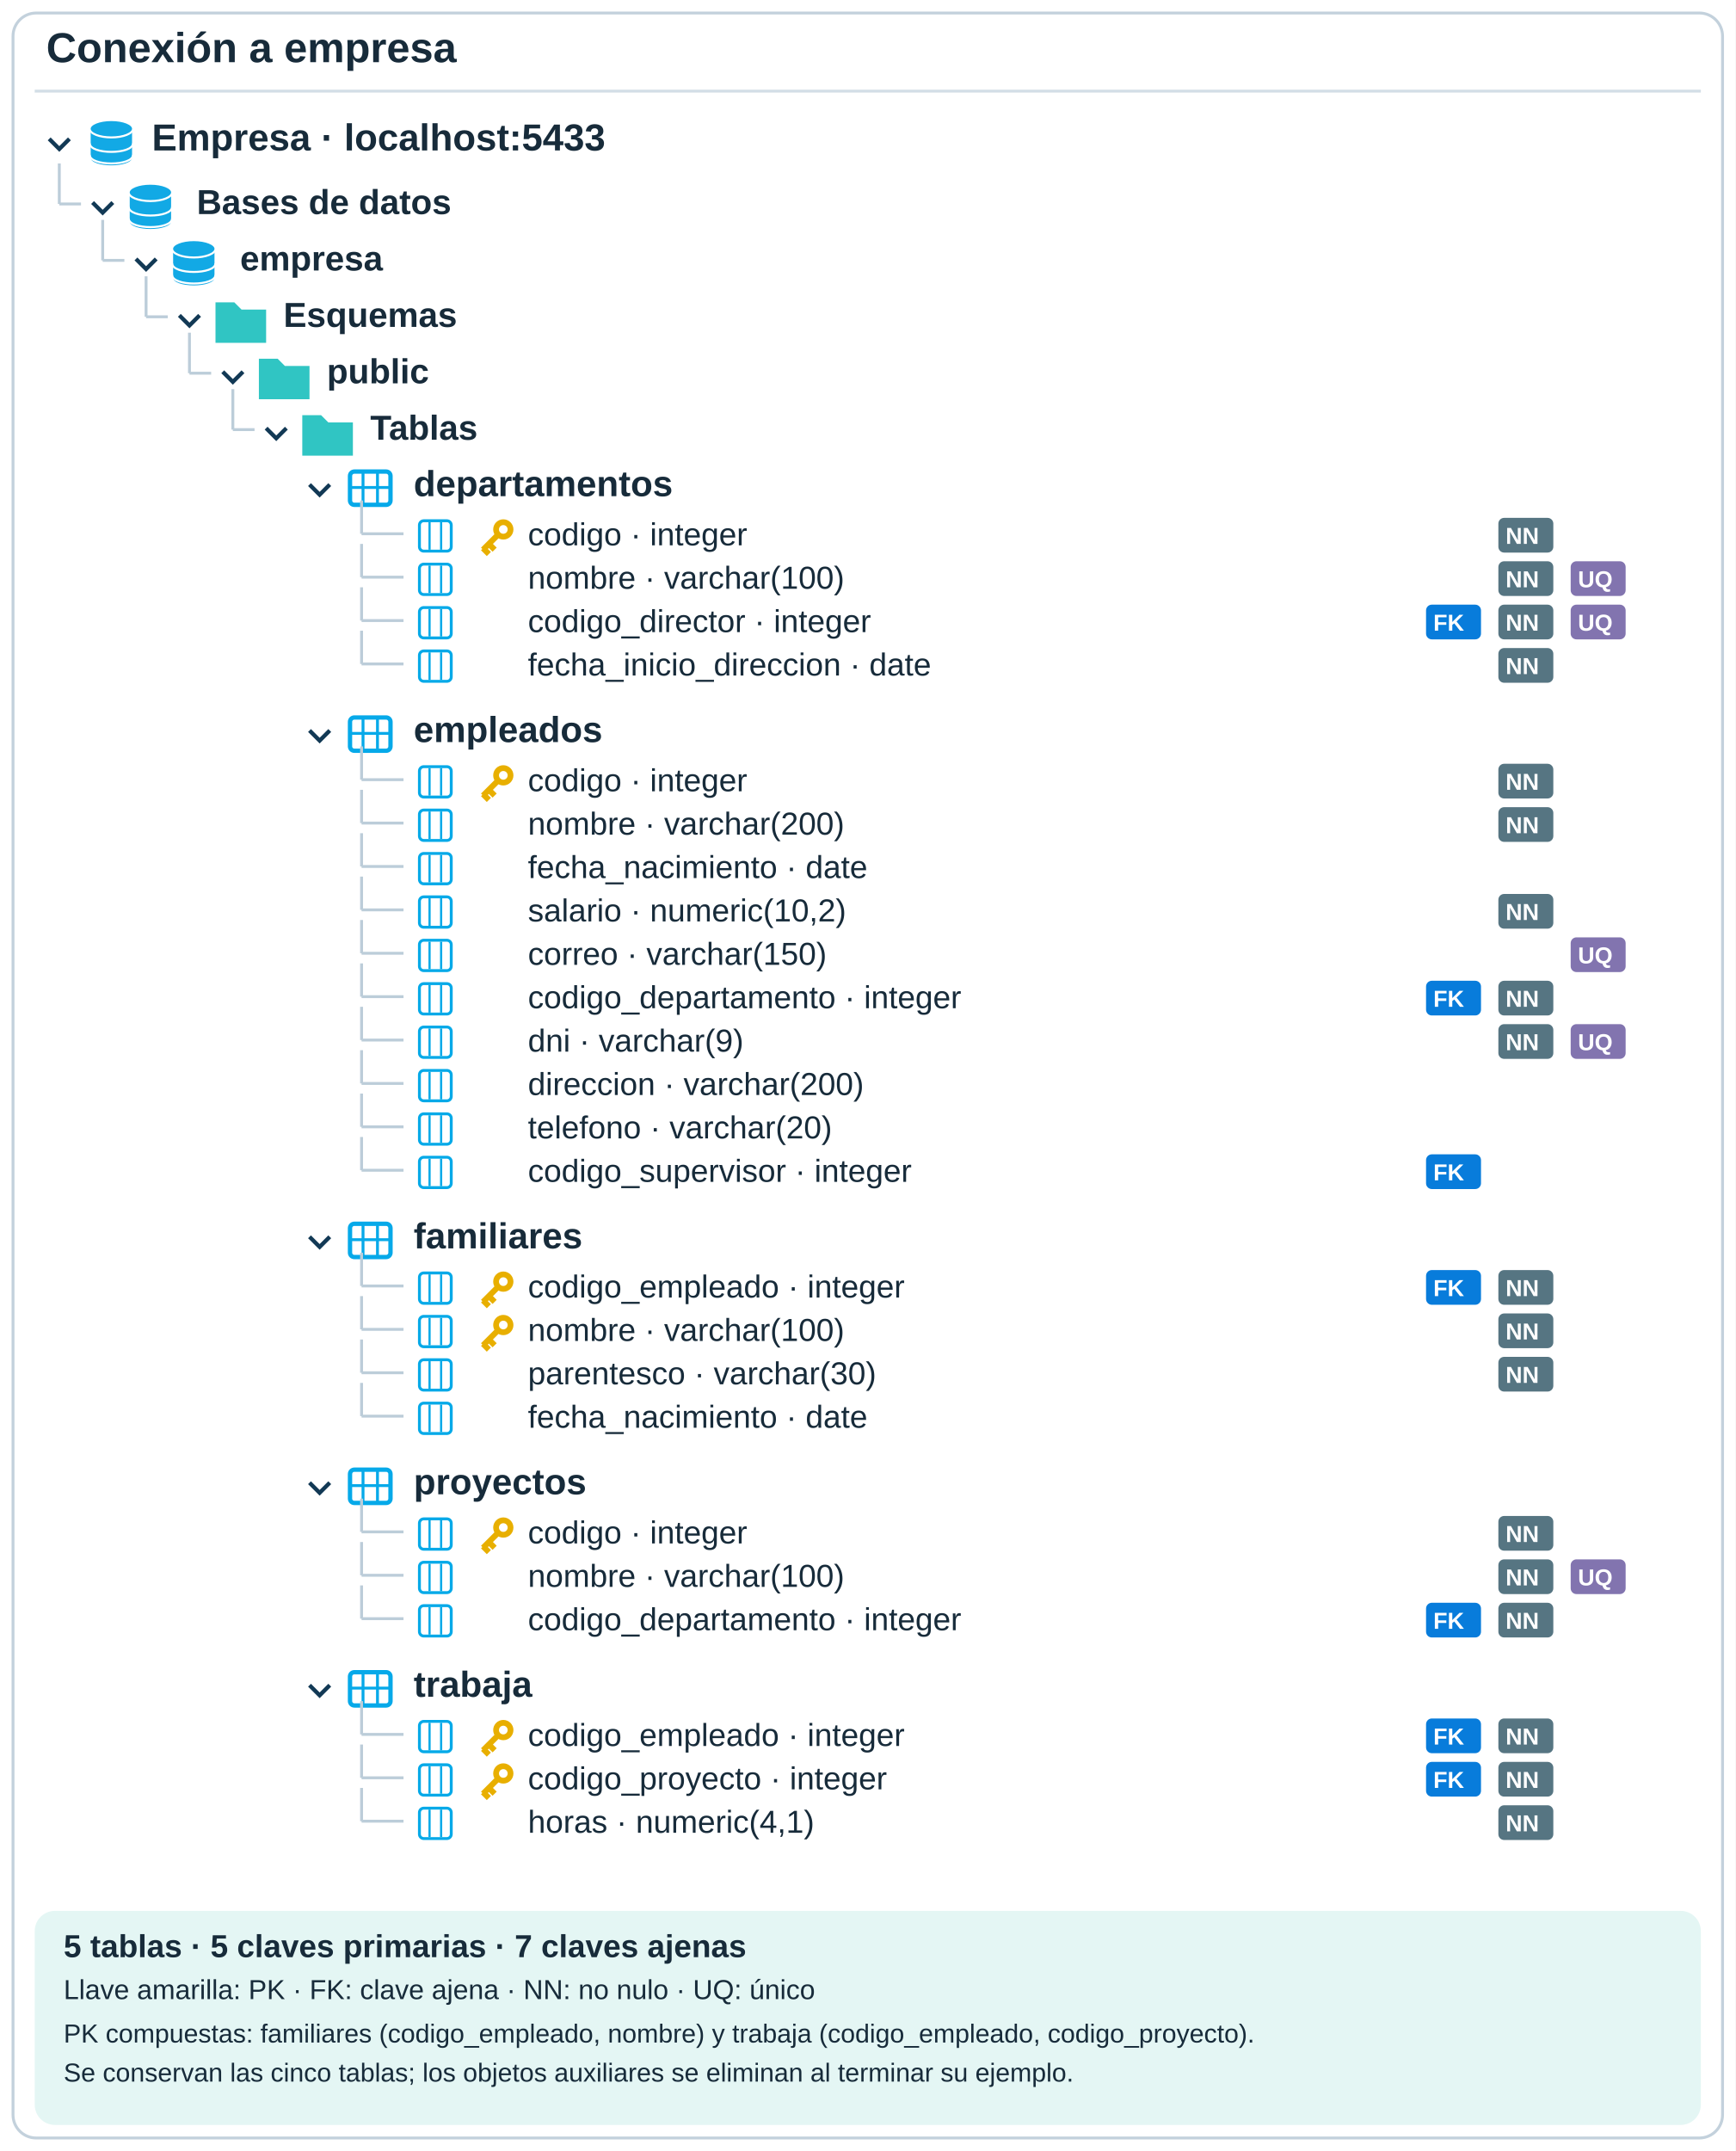
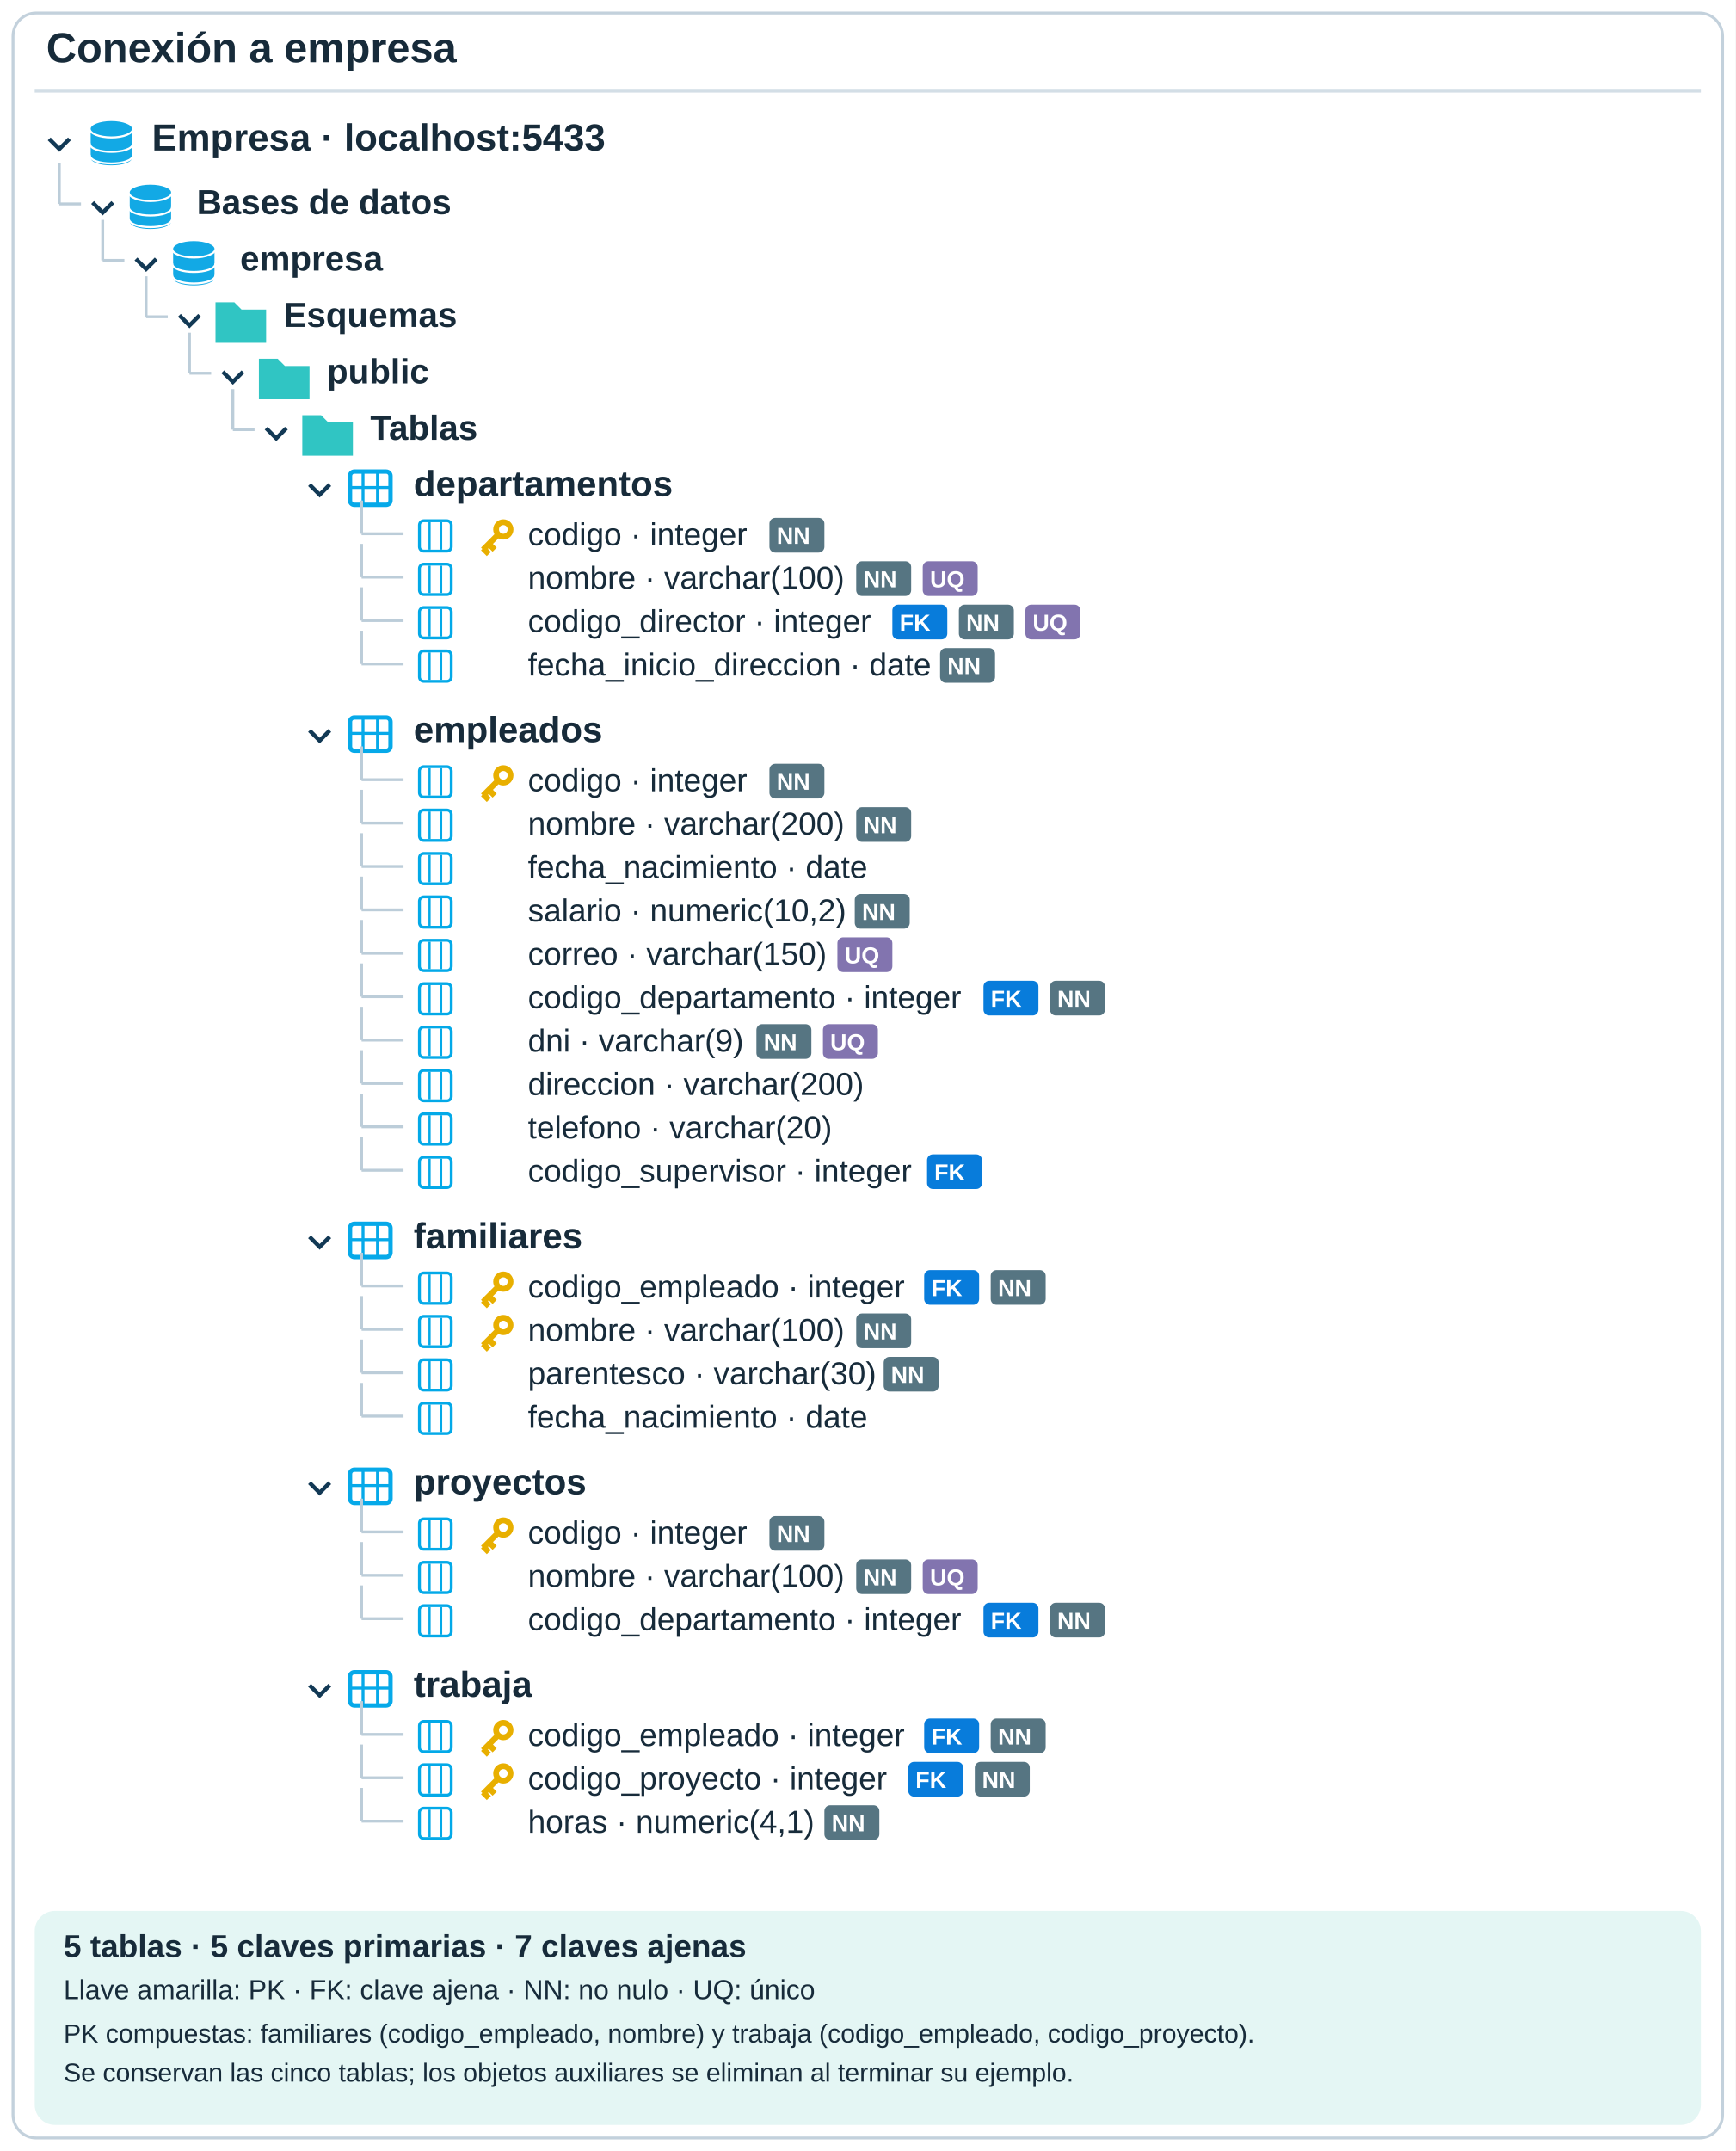
<svg xmlns="http://www.w3.org/2000/svg" width="1200" height="1487" viewBox="0 0 1200 1487">
  <rect width="100%" height="100%" fill="white" />
  <rect x="9" y="9" width="1182" height="1469" rx="16" fill="none" stroke="#c3d1dc" stroke-width="2" />
  <text x="32" y="43" font-family="Segoe UI, Arial, sans-serif" font-size="29" font-weight="700" fill="#172b3a">Conexión a empresa</text>
  <path d="M24 63H1176" stroke="#d3dee6" stroke-width="2" />
  <path d="M34 96l7 7 7-7" fill="none" stroke="#123955" stroke-width="2.8" />
  <g fill="#12a9e5" stroke="white" stroke-width="1.4">
    <path d="M62 89v20c0 8 30 8 30 0v-20Z" />
    <ellipse cx="77" cy="89" rx="15" ry="6" />
    <path d="M62 99c0 8 30 8 30 0M62 107c0 8 30 8 30 0" fill="none" />
  </g>
  <text x="105" y="104" font-family="Segoe UI, Arial, sans-serif" font-size="26" font-weight="700" fill="#172b3a">Empresa · localhost:5433</text>
  <path d="M41 113H41V141" fill="none" stroke="#bccdd9" stroke-width="2" />
  <path d="M41 141H56V141" fill="none" stroke="#bccdd9" stroke-width="2" />
  <path d="M64 140l7 7 7-7" fill="none" stroke="#123955" stroke-width="2.8" />
  <g fill="#12a9e5" stroke="white" stroke-width="1.4">
    <path d="M89 133v20c0 8 30 8 30 0v-20Z" />
    <ellipse cx="104" cy="133" rx="15" ry="6" />
    <path d="M89 143c0 8 30 8 30 0M89 151c0 8 30 8 30 0" fill="none" />
  </g>
  <text x="136" y="148" font-family="Segoe UI, Arial, sans-serif" font-size="24" font-weight="700" fill="#172b3a">Bases de datos</text>
  <path d="M71 152H71V180" fill="none" stroke="#bccdd9" stroke-width="2" />
  <path d="M71 180H86V180" fill="none" stroke="#bccdd9" stroke-width="2" />
  <path d="M94 179l7 7 7-7" fill="none" stroke="#123955" stroke-width="2.8" />
  <g fill="#12a9e5" stroke="white" stroke-width="1.4">
    <path d="M119 172v20c0 8 30 8 30 0v-20Z" />
    <ellipse cx="134" cy="172" rx="15" ry="6" />
    <path d="M119 182c0 8 30 8 30 0M119 190c0 8 30 8 30 0" fill="none" />
  </g>
  <text x="166" y="187" font-family="Segoe UI, Arial, sans-serif" font-size="24" font-weight="700" fill="#172b3a">empresa</text>
  <path d="M101 191H101V219" fill="none" stroke="#bccdd9" stroke-width="2" />
  <path d="M101 219H116V219" fill="none" stroke="#bccdd9" stroke-width="2" />
  <path d="M124 218l7 7 7-7" fill="none" stroke="#123955" stroke-width="2.8" />
  <path d="M149 209h13l5 5h17v23h-35Z" fill="#30c5c3" />
  <text x="196" y="226" font-family="Segoe UI, Arial, sans-serif" font-size="24" font-weight="700" fill="#172b3a">Esquemas</text>
  <path d="M131 230H131V258" fill="none" stroke="#bccdd9" stroke-width="2" />
  <path d="M131 258H146V258" fill="none" stroke="#bccdd9" stroke-width="2" />
  <path d="M154 257l7 7 7-7" fill="none" stroke="#123955" stroke-width="2.8" />
  <path d="M179 248h13l5 5h17v23h-35Z" fill="#30c5c3" />
  <text x="226" y="265" font-family="Segoe UI, Arial, sans-serif" font-size="24" font-weight="700" fill="#172b3a">public</text>
  <path d="M161 269H161V297" fill="none" stroke="#bccdd9" stroke-width="2" />
  <path d="M161 297H176V297" fill="none" stroke="#bccdd9" stroke-width="2" />
  <path d="M184 296l7 7 7-7" fill="none" stroke="#123955" stroke-width="2.8" />
  <path d="M209 287h13l5 5h17v23h-35Z" fill="#30c5c3" />
  <text x="256" y="304" font-family="Segoe UI, Arial, sans-serif" font-size="24" font-weight="700" fill="#172b3a">Tablas</text>
  <path d="M214 335l7 7 7-7" fill="none" stroke="#123955" stroke-width="2.8" />
  <rect x="242" y="326" width="28" height="23" rx="3" fill="none" stroke="#06a9e9" stroke-width="3" />
  <path d="M251 327v21m10-21v21M243 337h26" stroke="#06a9e9" stroke-width="2" />
  <text x="286" y="343" font-family="Segoe UI, Arial, sans-serif" font-size="25" font-weight="700" fill="#172b3a">departamentos</text>
  <path d="M250 346H250V369" fill="none" stroke="#bccdd9" stroke-width="2" />
  <path d="M250 369H279V369" fill="none" stroke="#bccdd9" stroke-width="2" />
  <rect x="290" y="360" width="22" height="21" rx="3" fill="none" stroke="#03a9e8" stroke-width="2" />
  <path d="M297 361v19m8-19v19" stroke="#03a9e8" stroke-width="1.5" />
  <g stroke="#e8af00" stroke-width="4" fill="none">
    <circle cx="348" cy="366" r="5" />
    <path d="M344 370l-10 10m4-4 4 4m-8-1 4 4" />
  </g>
  <text x="365" y="377" font-family="Segoe UI, Arial, sans-serif" font-size="22" font-weight="400" fill="#172b3a">codigo · integer</text>
-   <rect x="1036" y="358" width="38" height="24" rx="4" fill="#567582" />
-   <text x="1041" y="376" font-family="Segoe UI, Arial, sans-serif" font-size="16" font-weight="700" fill="#fff">NN</text>
+   <rect x="532" y="358" width="38" height="24" rx="4" fill="#567582" />
+   <text x="537" y="376" font-family="Segoe UI, Arial, sans-serif" font-size="16" font-weight="700" fill="#fff">NN</text>
  <path d="M250 376H250V399" fill="none" stroke="#bccdd9" stroke-width="2" />
  <path d="M250 399H279V399" fill="none" stroke="#bccdd9" stroke-width="2" />
  <rect x="290" y="390" width="22" height="21" rx="3" fill="none" stroke="#03a9e8" stroke-width="2" />
  <path d="M297 391v19m8-19v19" stroke="#03a9e8" stroke-width="1.5" />
  <text x="365" y="407" font-family="Segoe UI, Arial, sans-serif" font-size="22" font-weight="400" fill="#172b3a">nombre · varchar(100)</text>
-   <rect x="1036" y="388" width="38" height="24" rx="4" fill="#567582" />
-   <text x="1041" y="406" font-family="Segoe UI, Arial, sans-serif" font-size="16" font-weight="700" fill="#fff">NN</text>
-   <rect x="1086" y="388" width="38" height="24" rx="4" fill="#8274af" />
-   <text x="1091" y="406" font-family="Segoe UI, Arial, sans-serif" font-size="16" font-weight="700" fill="#fff">UQ</text>
+   <rect x="592" y="388" width="38" height="24" rx="4" fill="#567582" />
+   <text x="597" y="406" font-family="Segoe UI, Arial, sans-serif" font-size="16" font-weight="700" fill="#fff">NN</text>
+   <rect x="638" y="388" width="38" height="24" rx="4" fill="#8274af" />
+   <text x="643" y="406" font-family="Segoe UI, Arial, sans-serif" font-size="16" font-weight="700" fill="#fff">UQ</text>
  <path d="M250 406H250V429" fill="none" stroke="#bccdd9" stroke-width="2" />
  <path d="M250 429H279V429" fill="none" stroke="#bccdd9" stroke-width="2" />
  <rect x="290" y="420" width="22" height="21" rx="3" fill="none" stroke="#03a9e8" stroke-width="2" />
  <path d="M297 421v19m8-19v19" stroke="#03a9e8" stroke-width="1.5" />
  <text x="365" y="437" font-family="Segoe UI, Arial, sans-serif" font-size="22" font-weight="400" fill="#172b3a">codigo_director · integer</text>
-   <rect x="986" y="418" width="38" height="24" rx="4" fill="#087cdb" />
-   <text x="991" y="436" font-family="Segoe UI, Arial, sans-serif" font-size="16" font-weight="700" fill="#fff">FK</text>
-   <rect x="1036" y="418" width="38" height="24" rx="4" fill="#567582" />
-   <text x="1041" y="436" font-family="Segoe UI, Arial, sans-serif" font-size="16" font-weight="700" fill="#fff">NN</text>
-   <rect x="1086" y="418" width="38" height="24" rx="4" fill="#8274af" />
-   <text x="1091" y="436" font-family="Segoe UI, Arial, sans-serif" font-size="16" font-weight="700" fill="#fff">UQ</text>
+   <rect x="617" y="418" width="38" height="24" rx="4" fill="#087cdb" />
+   <text x="622" y="436" font-family="Segoe UI, Arial, sans-serif" font-size="16" font-weight="700" fill="#fff">FK</text>
+   <rect x="663" y="418" width="38" height="24" rx="4" fill="#567582" />
+   <text x="668" y="436" font-family="Segoe UI, Arial, sans-serif" font-size="16" font-weight="700" fill="#fff">NN</text>
+   <rect x="709" y="418" width="38" height="24" rx="4" fill="#8274af" />
+   <text x="714" y="436" font-family="Segoe UI, Arial, sans-serif" font-size="16" font-weight="700" fill="#fff">UQ</text>
  <path d="M250 436H250V459" fill="none" stroke="#bccdd9" stroke-width="2" />
  <path d="M250 459H279V459" fill="none" stroke="#bccdd9" stroke-width="2" />
  <rect x="290" y="450" width="22" height="21" rx="3" fill="none" stroke="#03a9e8" stroke-width="2" />
  <path d="M297 451v19m8-19v19" stroke="#03a9e8" stroke-width="1.5" />
  <text x="365" y="467" font-family="Segoe UI, Arial, sans-serif" font-size="22" font-weight="400" fill="#172b3a">fecha_inicio_direccion · date</text>
-   <rect x="1036" y="448" width="38" height="24" rx="4" fill="#567582" />
-   <text x="1041" y="466" font-family="Segoe UI, Arial, sans-serif" font-size="16" font-weight="700" fill="#fff">NN</text>
+   <rect x="650" y="448" width="38" height="24" rx="4" fill="#567582" />
+   <text x="655" y="466" font-family="Segoe UI, Arial, sans-serif" font-size="16" font-weight="700" fill="#fff">NN</text>
  <path d="M214 505l7 7 7-7" fill="none" stroke="#123955" stroke-width="2.8" />
  <rect x="242" y="496" width="28" height="23" rx="3" fill="none" stroke="#06a9e9" stroke-width="3" />
  <path d="M251 497v21m10-21v21M243 507h26" stroke="#06a9e9" stroke-width="2" />
  <text x="286" y="513" font-family="Segoe UI, Arial, sans-serif" font-size="25" font-weight="700" fill="#172b3a">empleados</text>
  <path d="M250 516H250V539" fill="none" stroke="#bccdd9" stroke-width="2" />
  <path d="M250 539H279V539" fill="none" stroke="#bccdd9" stroke-width="2" />
  <rect x="290" y="530" width="22" height="21" rx="3" fill="none" stroke="#03a9e8" stroke-width="2" />
  <path d="M297 531v19m8-19v19" stroke="#03a9e8" stroke-width="1.5" />
  <g stroke="#e8af00" stroke-width="4" fill="none">
    <circle cx="348" cy="536" r="5" />
    <path d="M344 540l-10 10m4-4 4 4m-8-1 4 4" />
  </g>
  <text x="365" y="547" font-family="Segoe UI, Arial, sans-serif" font-size="22" font-weight="400" fill="#172b3a">codigo · integer</text>
-   <rect x="1036" y="528" width="38" height="24" rx="4" fill="#567582" />
-   <text x="1041" y="546" font-family="Segoe UI, Arial, sans-serif" font-size="16" font-weight="700" fill="#fff">NN</text>
+   <rect x="532" y="528" width="38" height="24" rx="4" fill="#567582" />
+   <text x="537" y="546" font-family="Segoe UI, Arial, sans-serif" font-size="16" font-weight="700" fill="#fff">NN</text>
  <path d="M250 546H250V569" fill="none" stroke="#bccdd9" stroke-width="2" />
  <path d="M250 569H279V569" fill="none" stroke="#bccdd9" stroke-width="2" />
  <rect x="290" y="560" width="22" height="21" rx="3" fill="none" stroke="#03a9e8" stroke-width="2" />
  <path d="M297 561v19m8-19v19" stroke="#03a9e8" stroke-width="1.5" />
  <text x="365" y="577" font-family="Segoe UI, Arial, sans-serif" font-size="22" font-weight="400" fill="#172b3a">nombre · varchar(200)</text>
-   <rect x="1036" y="558" width="38" height="24" rx="4" fill="#567582" />
-   <text x="1041" y="576" font-family="Segoe UI, Arial, sans-serif" font-size="16" font-weight="700" fill="#fff">NN</text>
+   <rect x="592" y="558" width="38" height="24" rx="4" fill="#567582" />
+   <text x="597" y="576" font-family="Segoe UI, Arial, sans-serif" font-size="16" font-weight="700" fill="#fff">NN</text>
  <path d="M250 576H250V599" fill="none" stroke="#bccdd9" stroke-width="2" />
  <path d="M250 599H279V599" fill="none" stroke="#bccdd9" stroke-width="2" />
  <rect x="290" y="590" width="22" height="21" rx="3" fill="none" stroke="#03a9e8" stroke-width="2" />
  <path d="M297 591v19m8-19v19" stroke="#03a9e8" stroke-width="1.5" />
  <text x="365" y="607" font-family="Segoe UI, Arial, sans-serif" font-size="22" font-weight="400" fill="#172b3a">fecha_nacimiento · date</text>
  <path d="M250 606H250V629" fill="none" stroke="#bccdd9" stroke-width="2" />
  <path d="M250 629H279V629" fill="none" stroke="#bccdd9" stroke-width="2" />
  <rect x="290" y="620" width="22" height="21" rx="3" fill="none" stroke="#03a9e8" stroke-width="2" />
  <path d="M297 621v19m8-19v19" stroke="#03a9e8" stroke-width="1.5" />
  <text x="365" y="637" font-family="Segoe UI, Arial, sans-serif" font-size="22" font-weight="400" fill="#172b3a">salario · numeric(10,2)</text>
-   <rect x="1036" y="618" width="38" height="24" rx="4" fill="#567582" />
-   <text x="1041" y="636" font-family="Segoe UI, Arial, sans-serif" font-size="16" font-weight="700" fill="#fff">NN</text>
+   <rect x="591" y="618" width="38" height="24" rx="4" fill="#567582" />
+   <text x="596" y="636" font-family="Segoe UI, Arial, sans-serif" font-size="16" font-weight="700" fill="#fff">NN</text>
  <path d="M250 636H250V659" fill="none" stroke="#bccdd9" stroke-width="2" />
  <path d="M250 659H279V659" fill="none" stroke="#bccdd9" stroke-width="2" />
  <rect x="290" y="650" width="22" height="21" rx="3" fill="none" stroke="#03a9e8" stroke-width="2" />
  <path d="M297 651v19m8-19v19" stroke="#03a9e8" stroke-width="1.5" />
  <text x="365" y="667" font-family="Segoe UI, Arial, sans-serif" font-size="22" font-weight="400" fill="#172b3a">correo · varchar(150)</text>
-   <rect x="1086" y="648" width="38" height="24" rx="4" fill="#8274af" />
-   <text x="1091" y="666" font-family="Segoe UI, Arial, sans-serif" font-size="16" font-weight="700" fill="#fff">UQ</text>
+   <rect x="579" y="648" width="38" height="24" rx="4" fill="#8274af" />
+   <text x="584" y="666" font-family="Segoe UI, Arial, sans-serif" font-size="16" font-weight="700" fill="#fff">UQ</text>
  <path d="M250 666H250V689" fill="none" stroke="#bccdd9" stroke-width="2" />
  <path d="M250 689H279V689" fill="none" stroke="#bccdd9" stroke-width="2" />
  <rect x="290" y="680" width="22" height="21" rx="3" fill="none" stroke="#03a9e8" stroke-width="2" />
  <path d="M297 681v19m8-19v19" stroke="#03a9e8" stroke-width="1.5" />
  <text x="365" y="697" font-family="Segoe UI, Arial, sans-serif" font-size="22" font-weight="400" fill="#172b3a">codigo_departamento · integer</text>
-   <rect x="986" y="678" width="38" height="24" rx="4" fill="#087cdb" />
-   <text x="991" y="696" font-family="Segoe UI, Arial, sans-serif" font-size="16" font-weight="700" fill="#fff">FK</text>
-   <rect x="1036" y="678" width="38" height="24" rx="4" fill="#567582" />
-   <text x="1041" y="696" font-family="Segoe UI, Arial, sans-serif" font-size="16" font-weight="700" fill="#fff">NN</text>
+   <rect x="680" y="678" width="38" height="24" rx="4" fill="#087cdb" />
+   <text x="685" y="696" font-family="Segoe UI, Arial, sans-serif" font-size="16" font-weight="700" fill="#fff">FK</text>
+   <rect x="726" y="678" width="38" height="24" rx="4" fill="#567582" />
+   <text x="731" y="696" font-family="Segoe UI, Arial, sans-serif" font-size="16" font-weight="700" fill="#fff">NN</text>
  <path d="M250 696H250V719" fill="none" stroke="#bccdd9" stroke-width="2" />
  <path d="M250 719H279V719" fill="none" stroke="#bccdd9" stroke-width="2" />
  <rect x="290" y="710" width="22" height="21" rx="3" fill="none" stroke="#03a9e8" stroke-width="2" />
  <path d="M297 711v19m8-19v19" stroke="#03a9e8" stroke-width="1.5" />
  <text x="365" y="727" font-family="Segoe UI, Arial, sans-serif" font-size="22" font-weight="400" fill="#172b3a">dni · varchar(9)</text>
-   <rect x="1036" y="708" width="38" height="24" rx="4" fill="#567582" />
-   <text x="1041" y="726" font-family="Segoe UI, Arial, sans-serif" font-size="16" font-weight="700" fill="#fff">NN</text>
-   <rect x="1086" y="708" width="38" height="24" rx="4" fill="#8274af" />
-   <text x="1091" y="726" font-family="Segoe UI, Arial, sans-serif" font-size="16" font-weight="700" fill="#fff">UQ</text>
+   <rect x="523" y="708" width="38" height="24" rx="4" fill="#567582" />
+   <text x="528" y="726" font-family="Segoe UI, Arial, sans-serif" font-size="16" font-weight="700" fill="#fff">NN</text>
+   <rect x="569" y="708" width="38" height="24" rx="4" fill="#8274af" />
+   <text x="574" y="726" font-family="Segoe UI, Arial, sans-serif" font-size="16" font-weight="700" fill="#fff">UQ</text>
  <path d="M250 726H250V749" fill="none" stroke="#bccdd9" stroke-width="2" />
  <path d="M250 749H279V749" fill="none" stroke="#bccdd9" stroke-width="2" />
  <rect x="290" y="740" width="22" height="21" rx="3" fill="none" stroke="#03a9e8" stroke-width="2" />
  <path d="M297 741v19m8-19v19" stroke="#03a9e8" stroke-width="1.5" />
  <text x="365" y="757" font-family="Segoe UI, Arial, sans-serif" font-size="22" font-weight="400" fill="#172b3a">direccion · varchar(200)</text>
  <path d="M250 756H250V779" fill="none" stroke="#bccdd9" stroke-width="2" />
  <path d="M250 779H279V779" fill="none" stroke="#bccdd9" stroke-width="2" />
  <rect x="290" y="770" width="22" height="21" rx="3" fill="none" stroke="#03a9e8" stroke-width="2" />
  <path d="M297 771v19m8-19v19" stroke="#03a9e8" stroke-width="1.5" />
  <text x="365" y="787" font-family="Segoe UI, Arial, sans-serif" font-size="22" font-weight="400" fill="#172b3a">telefono · varchar(20)</text>
  <path d="M250 786H250V809" fill="none" stroke="#bccdd9" stroke-width="2" />
  <path d="M250 809H279V809" fill="none" stroke="#bccdd9" stroke-width="2" />
  <rect x="290" y="800" width="22" height="21" rx="3" fill="none" stroke="#03a9e8" stroke-width="2" />
  <path d="M297 801v19m8-19v19" stroke="#03a9e8" stroke-width="1.5" />
  <text x="365" y="817" font-family="Segoe UI, Arial, sans-serif" font-size="22" font-weight="400" fill="#172b3a">codigo_supervisor · integer</text>
-   <rect x="986" y="798" width="38" height="24" rx="4" fill="#087cdb" />
-   <text x="991" y="816" font-family="Segoe UI, Arial, sans-serif" font-size="16" font-weight="700" fill="#fff">FK</text>
+   <rect x="641" y="798" width="38" height="24" rx="4" fill="#087cdb" />
+   <text x="646" y="816" font-family="Segoe UI, Arial, sans-serif" font-size="16" font-weight="700" fill="#fff">FK</text>
  <path d="M214 855l7 7 7-7" fill="none" stroke="#123955" stroke-width="2.8" />
  <rect x="242" y="846" width="28" height="23" rx="3" fill="none" stroke="#06a9e9" stroke-width="3" />
  <path d="M251 847v21m10-21v21M243 857h26" stroke="#06a9e9" stroke-width="2" />
  <text x="286" y="863" font-family="Segoe UI, Arial, sans-serif" font-size="25" font-weight="700" fill="#172b3a">familiares</text>
  <path d="M250 866H250V889" fill="none" stroke="#bccdd9" stroke-width="2" />
  <path d="M250 889H279V889" fill="none" stroke="#bccdd9" stroke-width="2" />
  <rect x="290" y="880" width="22" height="21" rx="3" fill="none" stroke="#03a9e8" stroke-width="2" />
  <path d="M297 881v19m8-19v19" stroke="#03a9e8" stroke-width="1.5" />
  <g stroke="#e8af00" stroke-width="4" fill="none">
    <circle cx="348" cy="886" r="5" />
    <path d="M344 890l-10 10m4-4 4 4m-8-1 4 4" />
  </g>
  <text x="365" y="897" font-family="Segoe UI, Arial, sans-serif" font-size="22" font-weight="400" fill="#172b3a">codigo_empleado · integer</text>
-   <rect x="986" y="878" width="38" height="24" rx="4" fill="#087cdb" />
-   <text x="991" y="896" font-family="Segoe UI, Arial, sans-serif" font-size="16" font-weight="700" fill="#fff">FK</text>
-   <rect x="1036" y="878" width="38" height="24" rx="4" fill="#567582" />
-   <text x="1041" y="896" font-family="Segoe UI, Arial, sans-serif" font-size="16" font-weight="700" fill="#fff">NN</text>
+   <rect x="639" y="878" width="38" height="24" rx="4" fill="#087cdb" />
+   <text x="644" y="896" font-family="Segoe UI, Arial, sans-serif" font-size="16" font-weight="700" fill="#fff">FK</text>
+   <rect x="685" y="878" width="38" height="24" rx="4" fill="#567582" />
+   <text x="690" y="896" font-family="Segoe UI, Arial, sans-serif" font-size="16" font-weight="700" fill="#fff">NN</text>
  <path d="M250 896H250V919" fill="none" stroke="#bccdd9" stroke-width="2" />
  <path d="M250 919H279V919" fill="none" stroke="#bccdd9" stroke-width="2" />
  <rect x="290" y="910" width="22" height="21" rx="3" fill="none" stroke="#03a9e8" stroke-width="2" />
  <path d="M297 911v19m8-19v19" stroke="#03a9e8" stroke-width="1.5" />
  <g stroke="#e8af00" stroke-width="4" fill="none">
    <circle cx="348" cy="916" r="5" />
    <path d="M344 920l-10 10m4-4 4 4m-8-1 4 4" />
  </g>
  <text x="365" y="927" font-family="Segoe UI, Arial, sans-serif" font-size="22" font-weight="400" fill="#172b3a">nombre · varchar(100)</text>
-   <rect x="1036" y="908" width="38" height="24" rx="4" fill="#567582" />
-   <text x="1041" y="926" font-family="Segoe UI, Arial, sans-serif" font-size="16" font-weight="700" fill="#fff">NN</text>
+   <rect x="592" y="908" width="38" height="24" rx="4" fill="#567582" />
+   <text x="597" y="926" font-family="Segoe UI, Arial, sans-serif" font-size="16" font-weight="700" fill="#fff">NN</text>
  <path d="M250 926H250V949" fill="none" stroke="#bccdd9" stroke-width="2" />
  <path d="M250 949H279V949" fill="none" stroke="#bccdd9" stroke-width="2" />
  <rect x="290" y="940" width="22" height="21" rx="3" fill="none" stroke="#03a9e8" stroke-width="2" />
  <path d="M297 941v19m8-19v19" stroke="#03a9e8" stroke-width="1.5" />
  <text x="365" y="957" font-family="Segoe UI, Arial, sans-serif" font-size="22" font-weight="400" fill="#172b3a">parentesco · varchar(30)</text>
-   <rect x="1036" y="938" width="38" height="24" rx="4" fill="#567582" />
-   <text x="1041" y="956" font-family="Segoe UI, Arial, sans-serif" font-size="16" font-weight="700" fill="#fff">NN</text>
+   <rect x="611" y="938" width="38" height="24" rx="4" fill="#567582" />
+   <text x="616" y="956" font-family="Segoe UI, Arial, sans-serif" font-size="16" font-weight="700" fill="#fff">NN</text>
  <path d="M250 956H250V979" fill="none" stroke="#bccdd9" stroke-width="2" />
  <path d="M250 979H279V979" fill="none" stroke="#bccdd9" stroke-width="2" />
  <rect x="290" y="970" width="22" height="21" rx="3" fill="none" stroke="#03a9e8" stroke-width="2" />
  <path d="M297 971v19m8-19v19" stroke="#03a9e8" stroke-width="1.5" />
  <text x="365" y="987" font-family="Segoe UI, Arial, sans-serif" font-size="22" font-weight="400" fill="#172b3a">fecha_nacimiento · date</text>
  <path d="M214 1025l7 7 7-7" fill="none" stroke="#123955" stroke-width="2.8" />
  <rect x="242" y="1016" width="28" height="23" rx="3" fill="none" stroke="#06a9e9" stroke-width="3" />
  <path d="M251 1017v21m10-21v21M243 1027h26" stroke="#06a9e9" stroke-width="2" />
  <text x="286" y="1033" font-family="Segoe UI, Arial, sans-serif" font-size="25" font-weight="700" fill="#172b3a">proyectos</text>
  <path d="M250 1036H250V1059" fill="none" stroke="#bccdd9" stroke-width="2" />
  <path d="M250 1059H279V1059" fill="none" stroke="#bccdd9" stroke-width="2" />
  <rect x="290" y="1050" width="22" height="21" rx="3" fill="none" stroke="#03a9e8" stroke-width="2" />
  <path d="M297 1051v19m8-19v19" stroke="#03a9e8" stroke-width="1.5" />
  <g stroke="#e8af00" stroke-width="4" fill="none">
    <circle cx="348" cy="1056" r="5" />
    <path d="M344 1060l-10 10m4-4 4 4m-8-1 4 4" />
  </g>
  <text x="365" y="1067" font-family="Segoe UI, Arial, sans-serif" font-size="22" font-weight="400" fill="#172b3a">codigo · integer</text>
-   <rect x="1036" y="1048" width="38" height="24" rx="4" fill="#567582" />
-   <text x="1041" y="1066" font-family="Segoe UI, Arial, sans-serif" font-size="16" font-weight="700" fill="#fff">NN</text>
+   <rect x="532" y="1048" width="38" height="24" rx="4" fill="#567582" />
+   <text x="537" y="1066" font-family="Segoe UI, Arial, sans-serif" font-size="16" font-weight="700" fill="#fff">NN</text>
  <path d="M250 1066H250V1089" fill="none" stroke="#bccdd9" stroke-width="2" />
  <path d="M250 1089H279V1089" fill="none" stroke="#bccdd9" stroke-width="2" />
  <rect x="290" y="1080" width="22" height="21" rx="3" fill="none" stroke="#03a9e8" stroke-width="2" />
  <path d="M297 1081v19m8-19v19" stroke="#03a9e8" stroke-width="1.5" />
  <text x="365" y="1097" font-family="Segoe UI, Arial, sans-serif" font-size="22" font-weight="400" fill="#172b3a">nombre · varchar(100)</text>
-   <rect x="1036" y="1078" width="38" height="24" rx="4" fill="#567582" />
-   <text x="1041" y="1096" font-family="Segoe UI, Arial, sans-serif" font-size="16" font-weight="700" fill="#fff">NN</text>
-   <rect x="1086" y="1078" width="38" height="24" rx="4" fill="#8274af" />
-   <text x="1091" y="1096" font-family="Segoe UI, Arial, sans-serif" font-size="16" font-weight="700" fill="#fff">UQ</text>
+   <rect x="592" y="1078" width="38" height="24" rx="4" fill="#567582" />
+   <text x="597" y="1096" font-family="Segoe UI, Arial, sans-serif" font-size="16" font-weight="700" fill="#fff">NN</text>
+   <rect x="638" y="1078" width="38" height="24" rx="4" fill="#8274af" />
+   <text x="643" y="1096" font-family="Segoe UI, Arial, sans-serif" font-size="16" font-weight="700" fill="#fff">UQ</text>
  <path d="M250 1096H250V1119" fill="none" stroke="#bccdd9" stroke-width="2" />
  <path d="M250 1119H279V1119" fill="none" stroke="#bccdd9" stroke-width="2" />
  <rect x="290" y="1110" width="22" height="21" rx="3" fill="none" stroke="#03a9e8" stroke-width="2" />
  <path d="M297 1111v19m8-19v19" stroke="#03a9e8" stroke-width="1.5" />
  <text x="365" y="1127" font-family="Segoe UI, Arial, sans-serif" font-size="22" font-weight="400" fill="#172b3a">codigo_departamento · integer</text>
-   <rect x="986" y="1108" width="38" height="24" rx="4" fill="#087cdb" />
-   <text x="991" y="1126" font-family="Segoe UI, Arial, sans-serif" font-size="16" font-weight="700" fill="#fff">FK</text>
-   <rect x="1036" y="1108" width="38" height="24" rx="4" fill="#567582" />
-   <text x="1041" y="1126" font-family="Segoe UI, Arial, sans-serif" font-size="16" font-weight="700" fill="#fff">NN</text>
+   <rect x="680" y="1108" width="38" height="24" rx="4" fill="#087cdb" />
+   <text x="685" y="1126" font-family="Segoe UI, Arial, sans-serif" font-size="16" font-weight="700" fill="#fff">FK</text>
+   <rect x="726" y="1108" width="38" height="24" rx="4" fill="#567582" />
+   <text x="731" y="1126" font-family="Segoe UI, Arial, sans-serif" font-size="16" font-weight="700" fill="#fff">NN</text>
  <path d="M214 1165l7 7 7-7" fill="none" stroke="#123955" stroke-width="2.8" />
  <rect x="242" y="1156" width="28" height="23" rx="3" fill="none" stroke="#06a9e9" stroke-width="3" />
  <path d="M251 1157v21m10-21v21M243 1167h26" stroke="#06a9e9" stroke-width="2" />
  <text x="286" y="1173" font-family="Segoe UI, Arial, sans-serif" font-size="25" font-weight="700" fill="#172b3a">trabaja</text>
  <path d="M250 1176H250V1199" fill="none" stroke="#bccdd9" stroke-width="2" />
  <path d="M250 1199H279V1199" fill="none" stroke="#bccdd9" stroke-width="2" />
  <rect x="290" y="1190" width="22" height="21" rx="3" fill="none" stroke="#03a9e8" stroke-width="2" />
  <path d="M297 1191v19m8-19v19" stroke="#03a9e8" stroke-width="1.5" />
  <g stroke="#e8af00" stroke-width="4" fill="none">
    <circle cx="348" cy="1196" r="5" />
    <path d="M344 1200l-10 10m4-4 4 4m-8-1 4 4" />
  </g>
  <text x="365" y="1207" font-family="Segoe UI, Arial, sans-serif" font-size="22" font-weight="400" fill="#172b3a">codigo_empleado · integer</text>
-   <rect x="986" y="1188" width="38" height="24" rx="4" fill="#087cdb" />
-   <text x="991" y="1206" font-family="Segoe UI, Arial, sans-serif" font-size="16" font-weight="700" fill="#fff">FK</text>
-   <rect x="1036" y="1188" width="38" height="24" rx="4" fill="#567582" />
-   <text x="1041" y="1206" font-family="Segoe UI, Arial, sans-serif" font-size="16" font-weight="700" fill="#fff">NN</text>
+   <rect x="639" y="1188" width="38" height="24" rx="4" fill="#087cdb" />
+   <text x="644" y="1206" font-family="Segoe UI, Arial, sans-serif" font-size="16" font-weight="700" fill="#fff">FK</text>
+   <rect x="685" y="1188" width="38" height="24" rx="4" fill="#567582" />
+   <text x="690" y="1206" font-family="Segoe UI, Arial, sans-serif" font-size="16" font-weight="700" fill="#fff">NN</text>
  <path d="M250 1206H250V1229" fill="none" stroke="#bccdd9" stroke-width="2" />
  <path d="M250 1229H279V1229" fill="none" stroke="#bccdd9" stroke-width="2" />
  <rect x="290" y="1220" width="22" height="21" rx="3" fill="none" stroke="#03a9e8" stroke-width="2" />
  <path d="M297 1221v19m8-19v19" stroke="#03a9e8" stroke-width="1.5" />
  <g stroke="#e8af00" stroke-width="4" fill="none">
    <circle cx="348" cy="1226" r="5" />
    <path d="M344 1230l-10 10m4-4 4 4m-8-1 4 4" />
  </g>
  <text x="365" y="1237" font-family="Segoe UI, Arial, sans-serif" font-size="22" font-weight="400" fill="#172b3a">codigo_proyecto · integer</text>
-   <rect x="986" y="1218" width="38" height="24" rx="4" fill="#087cdb" />
-   <text x="991" y="1236" font-family="Segoe UI, Arial, sans-serif" font-size="16" font-weight="700" fill="#fff">FK</text>
-   <rect x="1036" y="1218" width="38" height="24" rx="4" fill="#567582" />
-   <text x="1041" y="1236" font-family="Segoe UI, Arial, sans-serif" font-size="16" font-weight="700" fill="#fff">NN</text>
+   <rect x="628" y="1218" width="38" height="24" rx="4" fill="#087cdb" />
+   <text x="633" y="1236" font-family="Segoe UI, Arial, sans-serif" font-size="16" font-weight="700" fill="#fff">FK</text>
+   <rect x="674" y="1218" width="38" height="24" rx="4" fill="#567582" />
+   <text x="679" y="1236" font-family="Segoe UI, Arial, sans-serif" font-size="16" font-weight="700" fill="#fff">NN</text>
  <path d="M250 1236H250V1259" fill="none" stroke="#bccdd9" stroke-width="2" />
  <path d="M250 1259H279V1259" fill="none" stroke="#bccdd9" stroke-width="2" />
  <rect x="290" y="1250" width="22" height="21" rx="3" fill="none" stroke="#03a9e8" stroke-width="2" />
  <path d="M297 1251v19m8-19v19" stroke="#03a9e8" stroke-width="1.5" />
  <text x="365" y="1267" font-family="Segoe UI, Arial, sans-serif" font-size="22" font-weight="400" fill="#172b3a">horas · numeric(4,1)</text>
-   <rect x="1036" y="1248" width="38" height="24" rx="4" fill="#567582" />
-   <text x="1041" y="1266" font-family="Segoe UI, Arial, sans-serif" font-size="16" font-weight="700" fill="#fff">NN</text>
+   <rect x="570" y="1248" width="38" height="24" rx="4" fill="#567582" />
+   <text x="575" y="1266" font-family="Segoe UI, Arial, sans-serif" font-size="16" font-weight="700" fill="#fff">NN</text>
  <rect x="24" y="1321" width="1152" height="148" rx="14" fill="#e4f6f4" />
  <text x="44" y="1353" font-family="Segoe UI, Arial, sans-serif" font-size="22" font-weight="700" fill="#172b3a">5 tablas · 5 claves primarias · 7 claves ajenas</text>
  <text x="44" y="1382" font-family="Segoe UI, Arial, sans-serif" font-size="19" font-weight="400" fill="#172b3a">Llave amarilla: PK · FK: clave ajena · NN: no nulo · UQ: único</text>
  <text x="44" y="1412" font-family="Segoe UI, Arial, sans-serif" font-size="18" font-weight="400" fill="#172b3a">PK compuestas: familiares (codigo_empleado, nombre) y trabaja (codigo_empleado, codigo_proyecto).</text>
  <text x="44" y="1439" font-family="Segoe UI, Arial, sans-serif" font-size="18" font-weight="400" fill="#172b3a">Se conservan las cinco tablas; los objetos auxiliares se eliminan al terminar su ejemplo.</text>
</svg>
